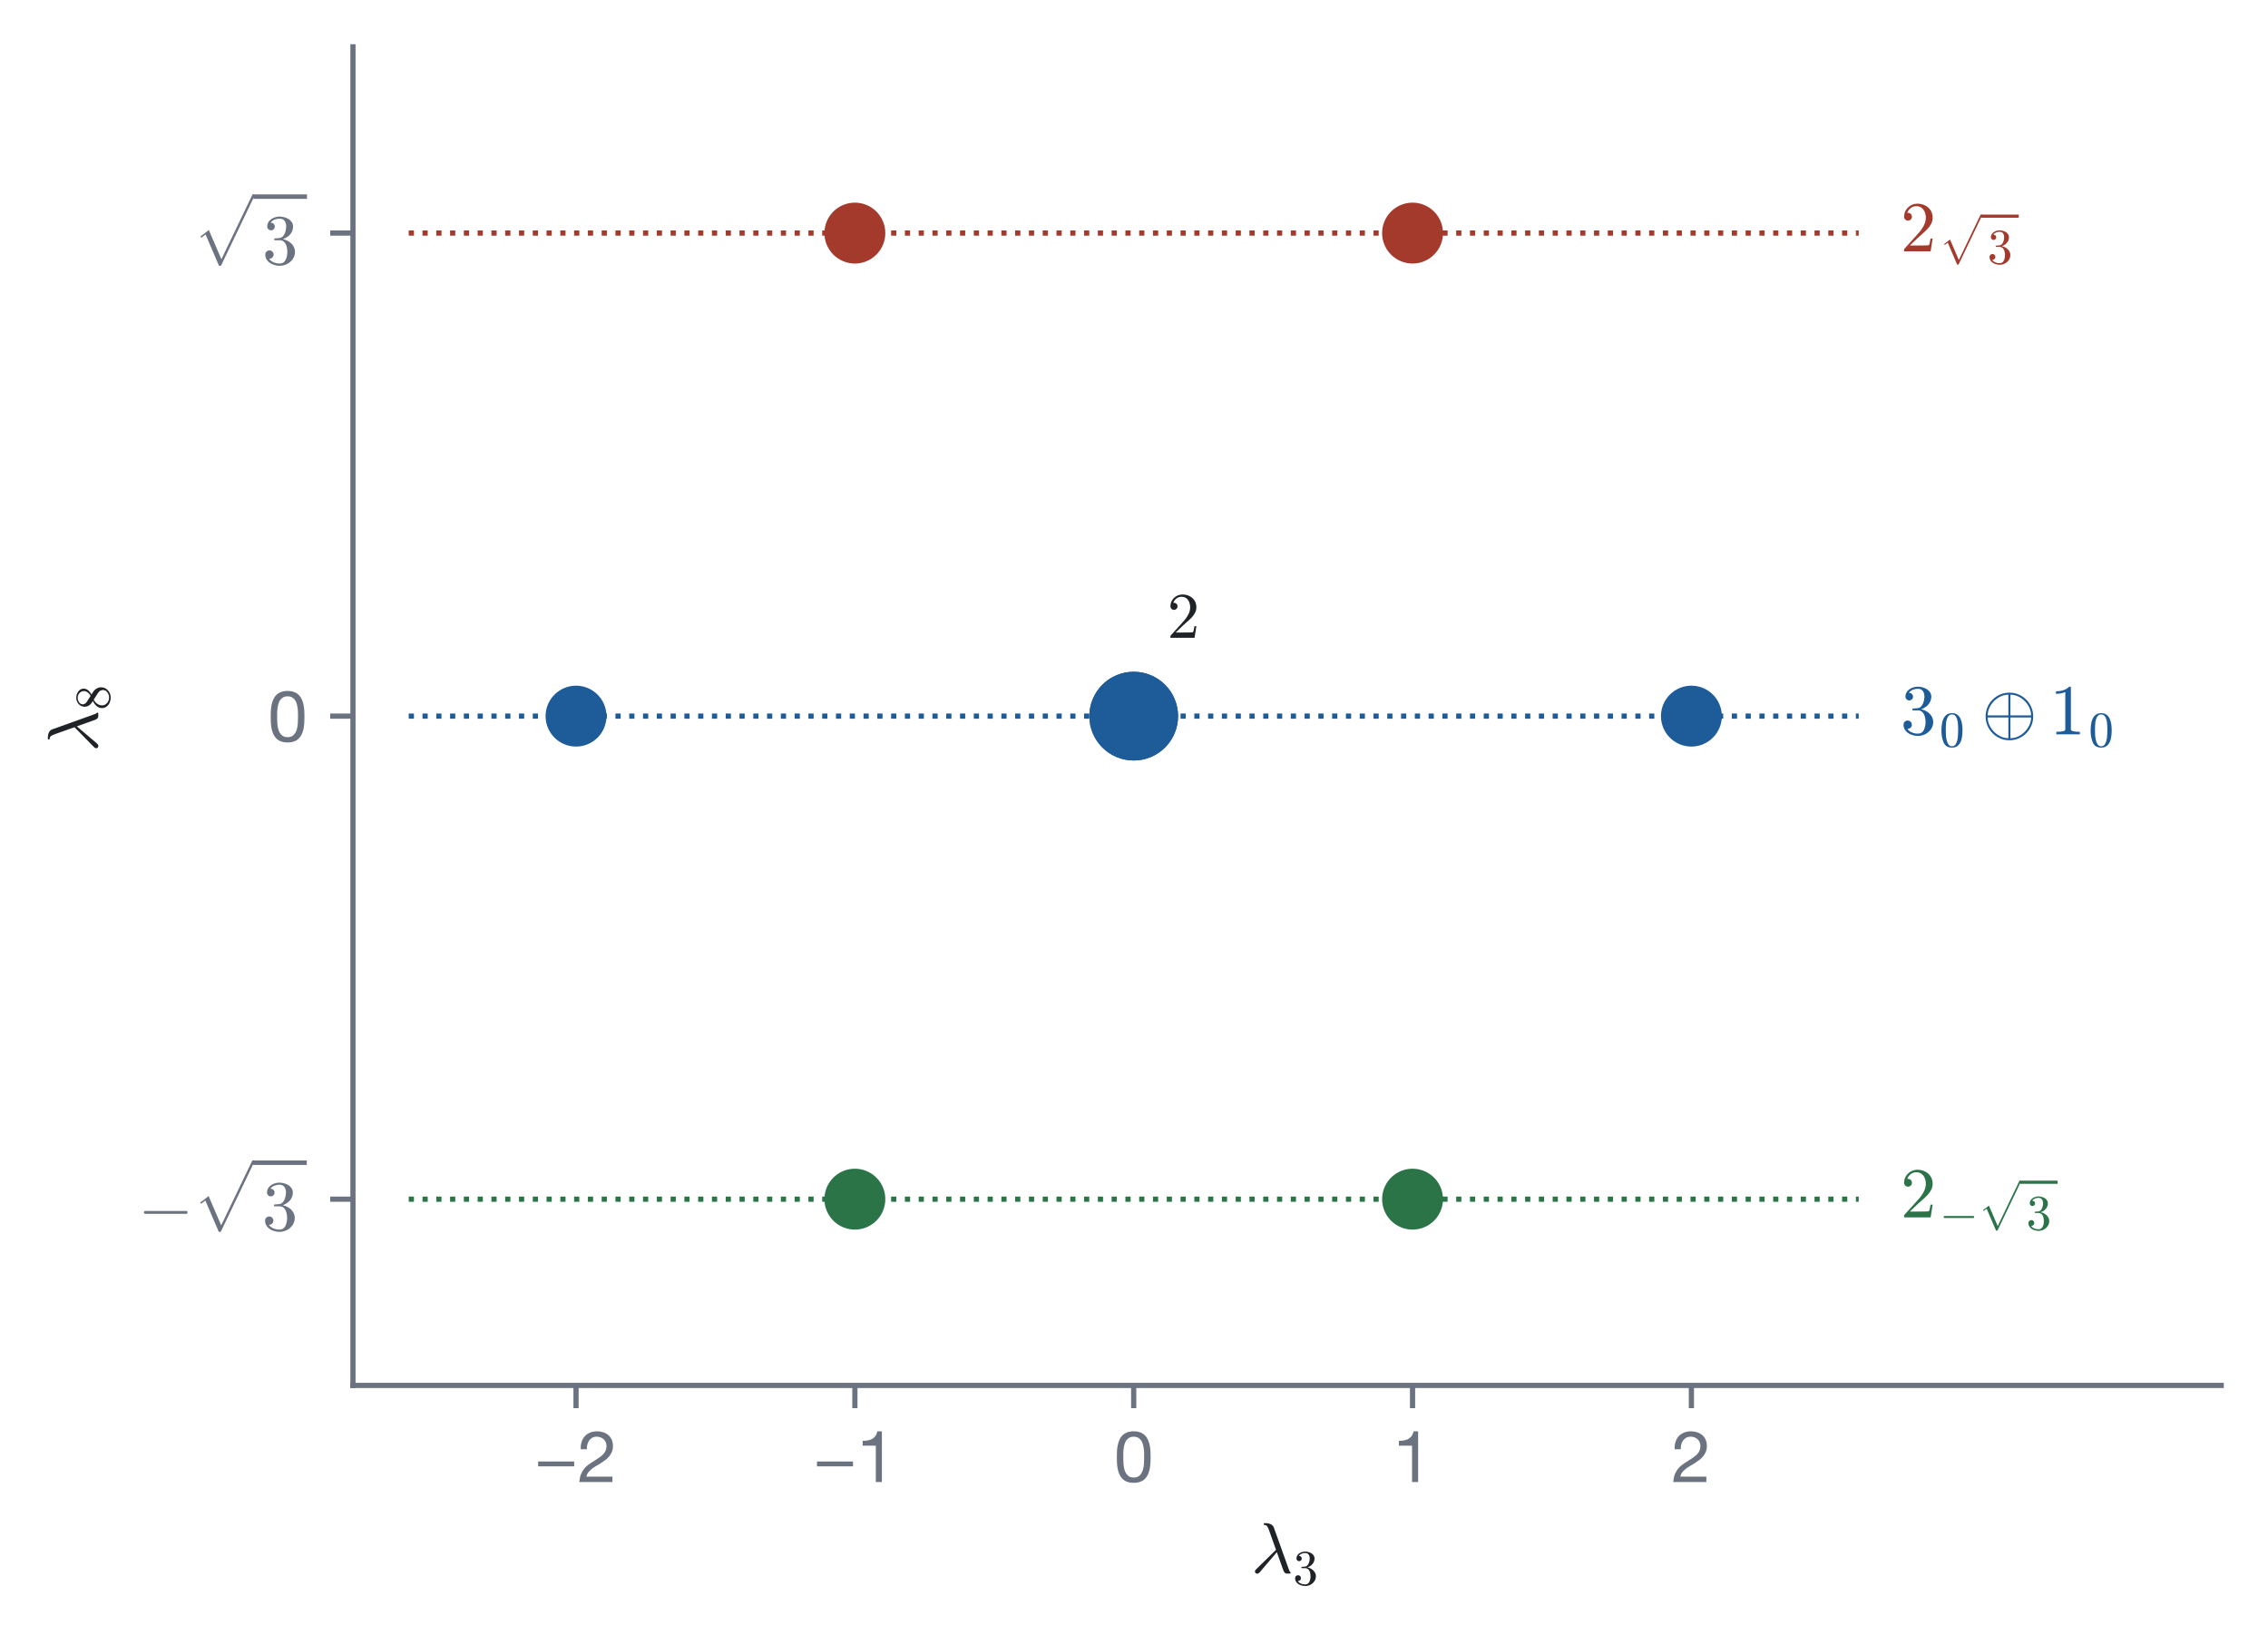
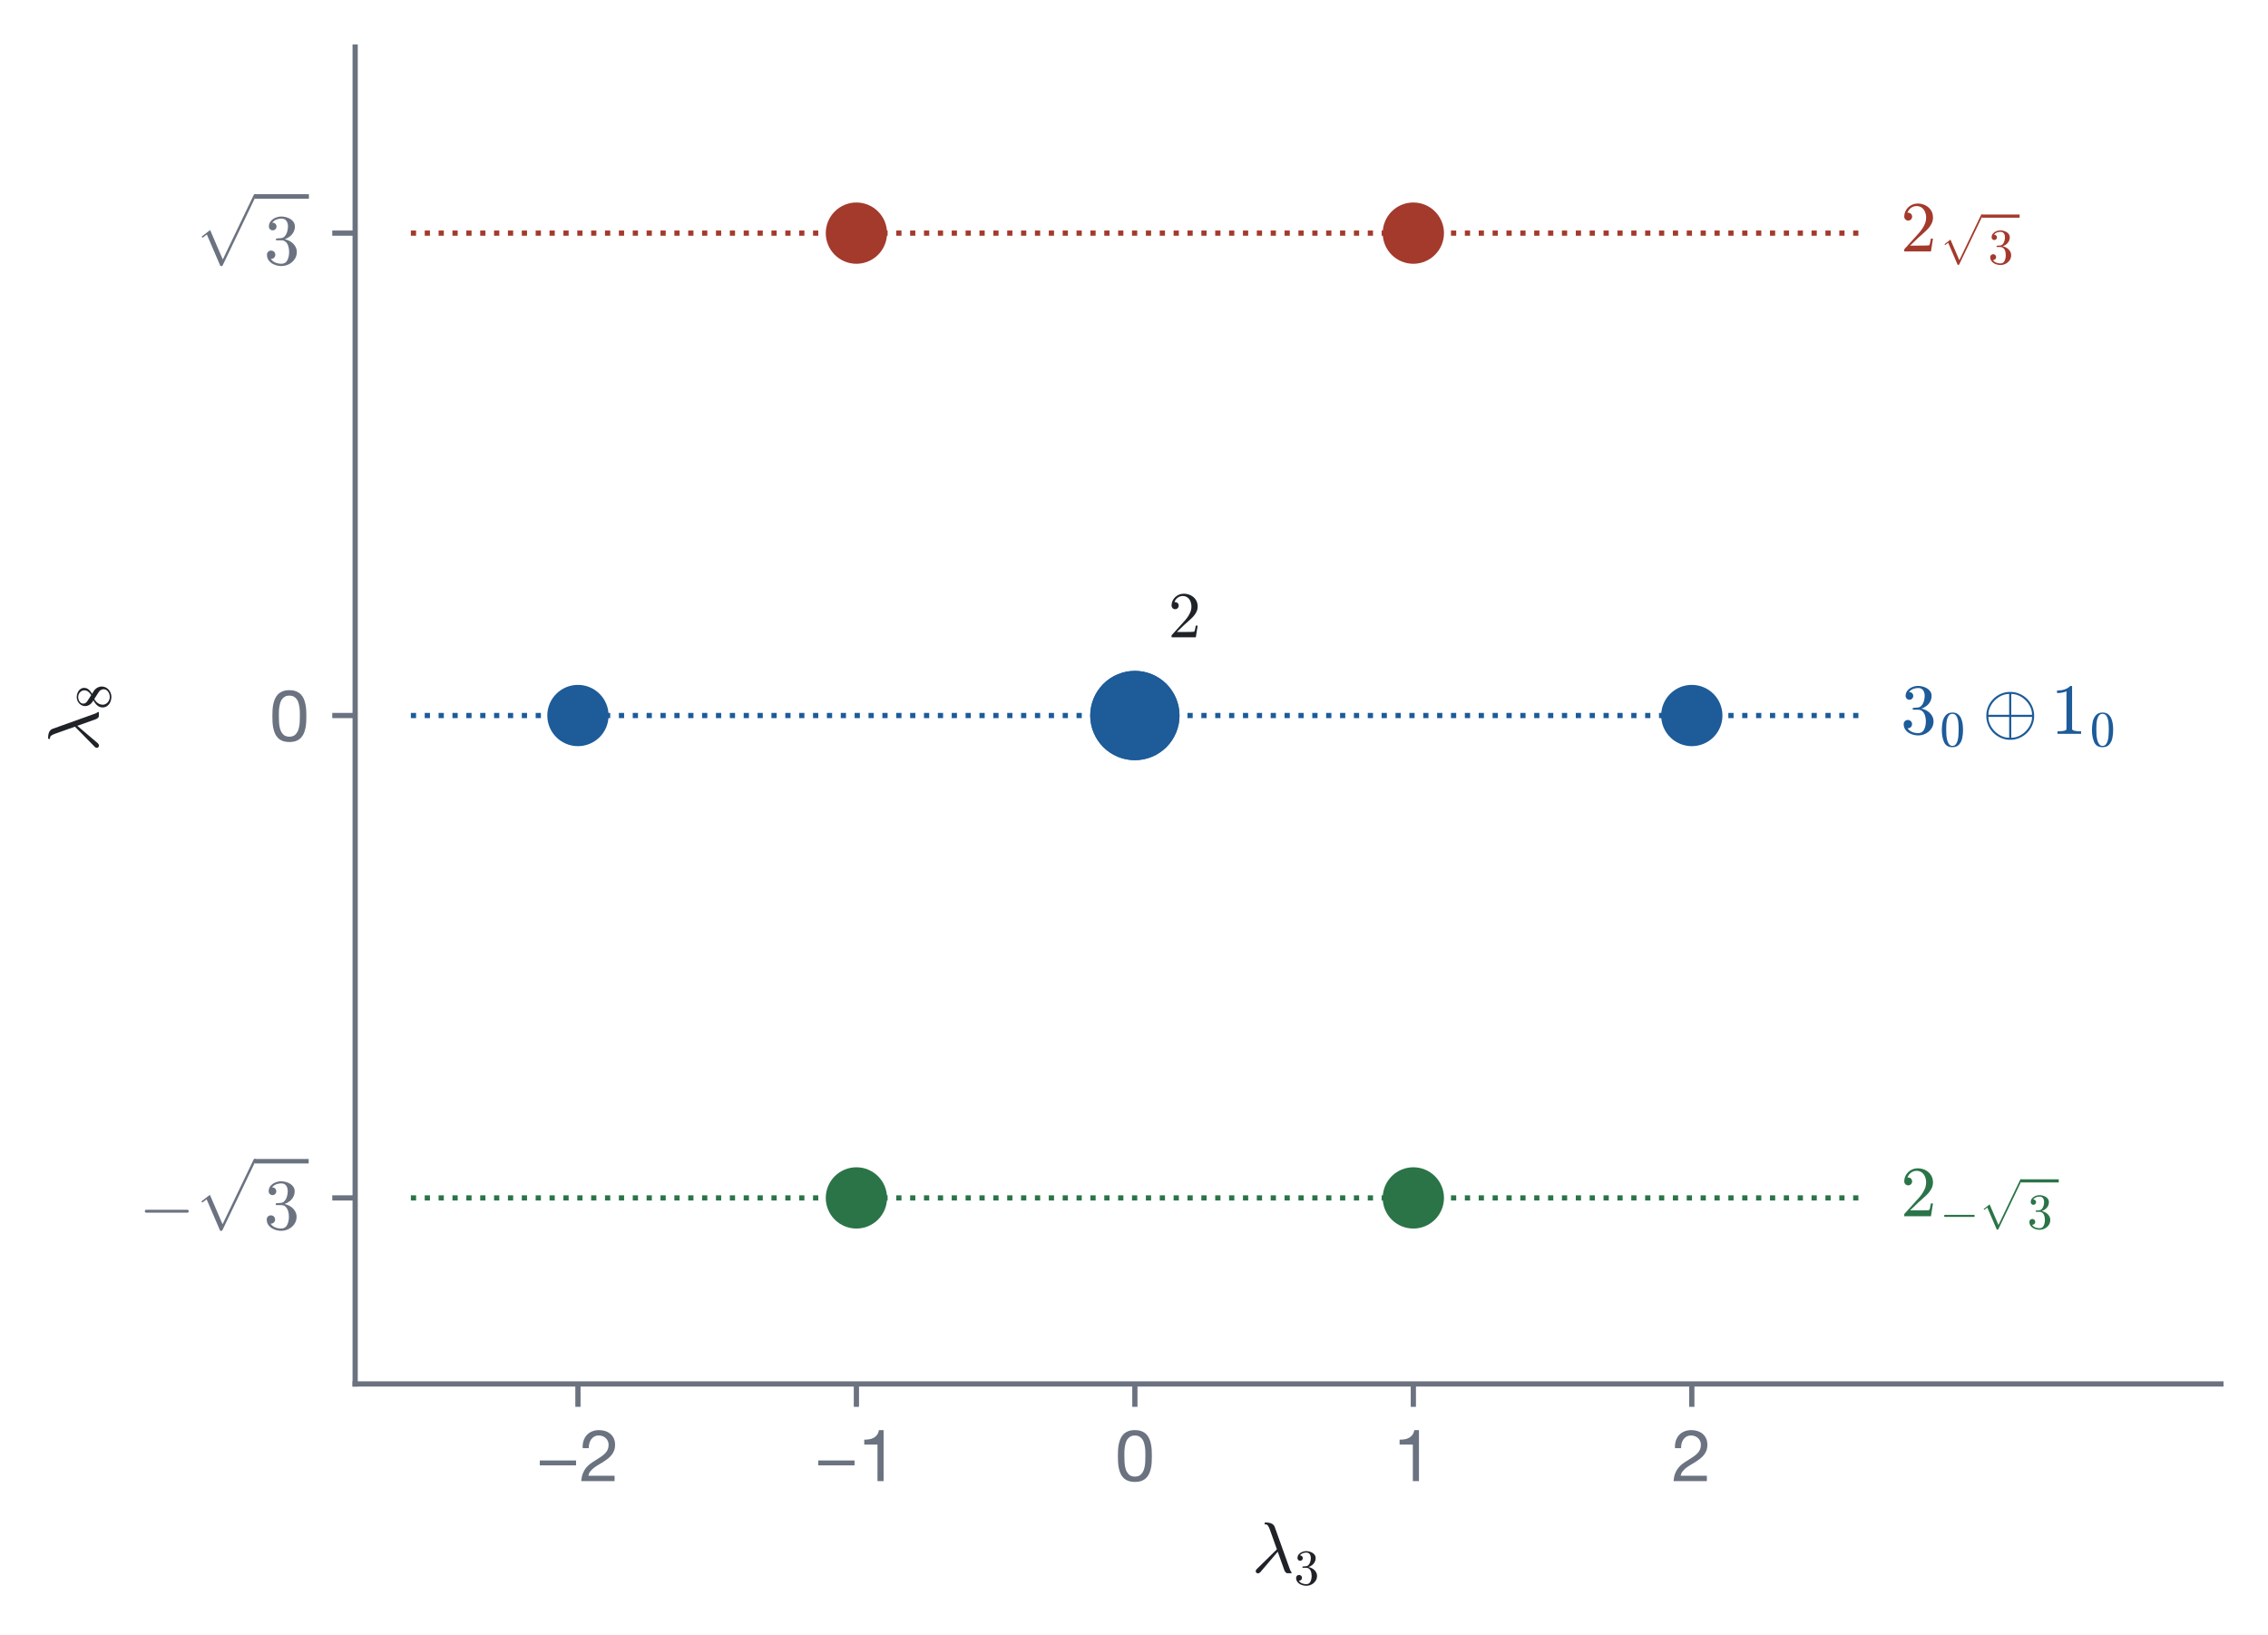
- <svg xmlns="http://www.w3.org/2000/svg" xmlns:xlink="http://www.w3.org/1999/xlink" width="348.864pt" height="251.322pt" viewBox="0 0 348.864 251.322" version="1.1">
+ <svg xmlns="http://www.w3.org/2000/svg" xmlns:xlink="http://www.w3.org/1999/xlink" width="346.701pt" height="249.773pt" viewBox="0 0 346.701 249.773" version="1.1">
  <defs>
    <style type="text/css">*{stroke-linejoin: round; stroke-linecap: butt}</style>
  </defs>
  <g id="figure_1">
    <g id="patch_1">
-       <path d="M 0 251.322  L 348.864 251.322  L 348.864 0  L 0 0  L 0 251.322  z " style="fill: none" />
+       <path d="M 0 249.773  L 346.701 249.773  L 346.701 0  L 0 0  L 0 249.773  z " style="fill: none" />
    </g>
    <g id="axes_1">
      <g id="patch_2">
-         <path d="M 54.292 213.078  L 341.664 213.078  L 341.664 7.2  L 54.292 7.2  L 54.292 213.078  z " style="fill: none" />
+         <path d="M 54.292 211.529  L 339.501 211.529  L 339.501 7.2  L 54.292 7.2  L 54.292 211.529  z " style="fill: none" />
      </g>
      <g id="matplotlib.axis_1">
        <g id="xtick_1">
          <g id="line2d_1">
            <defs>
-               <path id="meb18b678d6" d="M 0 0  L 0 3.5  " style="stroke: #6b7280; stroke-width: 0.8" />
-             </defs>
-             <g>
-               <use xlink:href="#meb18b678d6" x="88.605" y="213.078" style="fill: #6b7280; stroke: #6b7280; stroke-width: 0.8" />
+               <path id="mdf41004132" d="M 0 0  L 0 3.5  " style="stroke: #6b7280; stroke-width: 0.8" />
+             </defs>
+             <g>
+               <use xlink:href="#mdf41004132" x="88.347" y="211.529" style="fill: #6b7280; stroke: #6b7280; stroke-width: 0.8" />
            </g>
          </g>
          <g id="text_1">
-             <g style="fill: #6b7280" transform="translate(82.24739 227.9328) scale(0.11 -0.11)">
+             <g style="fill: #6b7280" transform="translate(81.9892 226.3836) scale(0.11 -0.11)">
              <defs>
                <path id="HelveticaNeue-2212" d="M 307 1837  L 307 1402  L 3533 1402  L 3533 1837  L 307 1837  z " transform="scale(0.015625)" />
                <path id="HelveticaNeue-32" d="M 282 2931  L 826 2931  Q 819 3136 867 3337  Q 915 3539 1024 3699  Q 1133 3859 1302 3958  Q 1472 4058 1709 4058  Q 1888 4058 2048 4000  Q 2208 3942 2326 3833  Q 2445 3725 2515 3574  Q 2586 3424 2586 3238  Q 2586 3002 2512 2822  Q 2438 2643 2294 2489  Q 2150 2336 1932 2185  Q 1715 2035 1427 1856  Q 1190 1715 972 1555  Q 755 1395 582 1184  Q 410 973 298 688  Q 186 403 154 0  L 3117 0  L 3117 480  L 787 480  Q 826 691 950 854  Q 1075 1018 1251 1158  Q 1427 1299 1638 1424  Q 1850 1549 2061 1677  Q 2272 1811 2470 1958  Q 2669 2106 2822 2288  Q 2976 2470 3069 2700  Q 3162 2931 3162 3232  Q 3162 3552 3050 3795  Q 2938 4038 2746 4201  Q 2554 4365 2294 4451  Q 2035 4538 1741 4538  Q 1382 4538 1100 4416  Q 819 4294 630 4080  Q 442 3866 352 3571  Q 262 3277 282 2931  z " transform="scale(0.015625)" />
              </defs>
              <use xlink:href="#HelveticaNeue-2212" />
              <use xlink:href="#HelveticaNeue-32" transform="translate(59.99999 0)" />
            </g>
          </g>
        </g>
        <g id="xtick_2">
          <g id="line2d_2">
            <g>
-               <use xlink:href="#meb18b678d6" x="131.496" y="213.078" style="fill: #6b7280; stroke: #6b7280; stroke-width: 0.8" />
+               <use xlink:href="#mdf41004132" x="130.915" y="211.529" style="fill: #6b7280; stroke: #6b7280; stroke-width: 0.8" />
            </g>
          </g>
          <g id="text_2">
-             <g style="fill: #6b7280" transform="translate(125.1387 227.9328) scale(0.11 -0.11)">
+             <g style="fill: #6b7280" transform="translate(124.5577 226.3836) scale(0.11 -0.11)">
              <defs>
                <path id="HelveticaNeue-31" d="M 2278 0  L 2278 4538  L 1862 4538  Q 1818 4282 1696 4115  Q 1574 3949 1398 3853  Q 1222 3757 1004 3721  Q 787 3686 557 3686  L 557 3251  L 1734 3251  L 1734 0  L 2278 0  z " transform="scale(0.015625)" />
              </defs>
              <use xlink:href="#HelveticaNeue-2212" />
              <use xlink:href="#HelveticaNeue-31" transform="translate(59.99999 0)" />
            </g>
          </g>
        </g>
        <g id="xtick_3">
          <g id="line2d_3">
            <g>
-               <use xlink:href="#meb18b678d6" x="174.388" y="213.078" style="fill: #6b7280; stroke: #6b7280; stroke-width: 0.8" />
+               <use xlink:href="#mdf41004132" x="173.484" y="211.529" style="fill: #6b7280; stroke: #6b7280; stroke-width: 0.8" />
            </g>
          </g>
          <g id="text_3">
-             <g style="fill: #6b7280" transform="translate(171.3299 227.9328) scale(0.11 -0.11)">
+             <g style="fill: #6b7280" transform="translate(170.4263 226.3836) scale(0.11 -0.11)">
              <defs>
                <path id="HelveticaNeue-30" d="M 845 2234  Q 845 2400 848 2601  Q 851 2803 880 3004  Q 909 3206 963 3398  Q 1018 3590 1123 3734  Q 1229 3878 1389 3968  Q 1549 4058 1779 4058  Q 2010 4058 2170 3968  Q 2330 3878 2435 3734  Q 2541 3590 2595 3398  Q 2650 3206 2678 3004  Q 2707 2803 2710 2601  Q 2714 2400 2714 2234  Q 2714 1978 2698 1661  Q 2682 1344 2595 1065  Q 2509 787 2317 595  Q 2125 403 1779 403  Q 1434 403 1242 595  Q 1050 787 963 1065  Q 877 1344 861 1661  Q 845 1978 845 2234  z M 269 2227  Q 269 1978 281 1709  Q 294 1440 345 1184  Q 397 928 493 701  Q 589 474 755 301  Q 922 128 1174 29  Q 1427 -70 1779 -70  Q 2138 -70 2387 29  Q 2637 128 2803 301  Q 2970 474 3066 701  Q 3162 928 3213 1184  Q 3264 1440 3277 1709  Q 3290 1978 3290 2227  Q 3290 2477 3277 2745  Q 3264 3014 3213 3270  Q 3162 3526 3066 3756  Q 2970 3987 2803 4160  Q 2637 4333 2384 4435  Q 2131 4538 1779 4538  Q 1427 4538 1174 4435  Q 922 4333 755 4160  Q 589 3987 493 3756  Q 397 3526 345 3270  Q 294 3014 281 2745  Q 269 2477 269 2227  z " transform="scale(0.015625)" />
              </defs>
              <use xlink:href="#HelveticaNeue-30" />
            </g>
          </g>
        </g>
        <g id="xtick_4">
          <g id="line2d_4">
            <g>
-               <use xlink:href="#meb18b678d6" x="217.279" y="213.078" style="fill: #6b7280; stroke: #6b7280; stroke-width: 0.8" />
+               <use xlink:href="#mdf41004132" x="216.052" y="211.529" style="fill: #6b7280; stroke: #6b7280; stroke-width: 0.8" />
            </g>
          </g>
          <g id="text_4">
-             <g style="fill: #6b7280" transform="translate(214.2212 227.9328) scale(0.11 -0.11)">
+             <g style="fill: #6b7280" transform="translate(212.9948 226.3836) scale(0.11 -0.11)">
              <use xlink:href="#HelveticaNeue-31" />
            </g>
          </g>
        </g>
        <g id="xtick_5">
          <g id="line2d_5">
            <g>
-               <use xlink:href="#meb18b678d6" x="260.17" y="213.078" style="fill: #6b7280; stroke: #6b7280; stroke-width: 0.8" />
+               <use xlink:href="#mdf41004132" x="258.621" y="211.529" style="fill: #6b7280; stroke: #6b7280; stroke-width: 0.8" />
            </g>
          </g>
          <g id="text_5">
-             <g style="fill: #6b7280" transform="translate(257.1125 227.9328) scale(0.11 -0.11)">
+             <g style="fill: #6b7280" transform="translate(255.5633 226.3836) scale(0.11 -0.11)">
              <use xlink:href="#HelveticaNeue-32" />
            </g>
          </g>
        </g>
        <g id="text_6">
-           <g style="fill: #1f2328" transform="translate(192.4778 241.9548) scale(0.11 -0.11)">
+           <g style="fill: #1f2328" transform="translate(191.3966 240.4057) scale(0.11 -0.11)">
            <defs>
              <path id="Cmmi10-b8" d="M 325 109  Q 325 203 409 288  L 2209 2053  L 1575 3834  Q 1500 4038 1417 4156  Q 1334 4275 1178 4275  Q 1106 4275 1106 4359  Q 1113 4397 1138 4419  Q 1163 4441 1203 4441  Q 1875 4441 2016 4044  L 3316 416  Q 3400 144 3488 50  Q 3519 3 3519 -13  Q 3519 -72 3469 -72  L 3122 -72  Q 2963 -25 2869 206  L 2284 1844  L 738 25  Q 622 -84 531 -84  Q 450 -84 387 -28  Q 325 28 325 109  z " transform="scale(0.015625)" />
              <path id="Cmr10-33" d="M 609 494  Q 759 275 1012 169  Q 1266 63 1556 63  Q 1928 63 2084 380  Q 2241 697 2241 1100  Q 2241 1281 2208 1462  Q 2175 1644 2097 1800  Q 2019 1956 1883 2050  Q 1747 2144 1550 2144  L 1125 2144  Q 1069 2144 1069 2203  L 1069 2259  Q 1069 2309 1125 2309  L 1478 2338  Q 1703 2338 1851 2506  Q 2000 2675 2069 2917  Q 2138 3159 2138 3378  Q 2138 3684 1994 3881  Q 1850 4078 1556 4078  Q 1313 4078 1091 3986  Q 869 3894 738 3706  Q 750 3709 759 3711  Q 769 3713 781 3713  Q 925 3713 1022 3613  Q 1119 3513 1119 3372  Q 1119 3234 1022 3134  Q 925 3034 781 3034  Q 641 3034 541 3134  Q 441 3234 441 3372  Q 441 3647 606 3850  Q 772 4053 1033 4158  Q 1294 4263 1556 4263  Q 1750 4263 1965 4205  Q 2181 4147 2356 4039  Q 2531 3931 2642 3762  Q 2753 3594 2753 3378  Q 2753 3109 2633 2881  Q 2513 2653 2303 2487  Q 2094 2322 1844 2241  Q 2122 2188 2372 2031  Q 2622 1875 2773 1631  Q 2925 1388 2925 1106  Q 2925 753 2731 467  Q 2538 181 2222 20  Q 1906 -141 1556 -141  Q 1256 -141 954 -26  Q 653 88 461 316  Q 269 544 269 863  Q 269 1022 375 1128  Q 481 1234 641 1234  Q 744 1234 830 1186  Q 916 1138 964 1050  Q 1013 963 1013 863  Q 1013 706 903 600  Q 794 494 641 494  L 609 494  z " transform="scale(0.015625)" />
            </defs>
            <use xlink:href="#Cmmi10-b8" transform="translate(0 0.609375)" />
            <use xlink:href="#Cmr10-33" transform="translate(58.30078 -16.39688) scale(0.7)" />
          </g>
        </g>
      </g>
      <g id="matplotlib.axis_2">
        <g id="ytick_1">
          <g id="line2d_6">
            <defs>
-               <path id="mefcaf5cff1" d="M 0 0  L -3.5 0  " style="stroke: #6b7280; stroke-width: 0.8" />
-             </defs>
-             <g>
-               <use xlink:href="#mefcaf5cff1" x="54.292" y="184.429" style="fill: #6b7280; stroke: #6b7280; stroke-width: 0.8" />
+               <path id="m66238c96f2" d="M 0 0  L -3.5 0  " style="stroke: #6b7280; stroke-width: 0.8" />
+             </defs>
+             <g>
+               <use xlink:href="#m66238c96f2" x="54.292" y="183.095" style="fill: #6b7280; stroke: #6b7280; stroke-width: 0.8" />
            </g>
          </g>
          <g id="text_7">
-             <g style="fill: #6b7280" transform="translate(21.22203 189.2303) scale(0.11 -0.11)">
+             <g style="fill: #6b7280" transform="translate(21.22203 187.8967) scale(0.11 -0.11)">
              <defs>
                <path id="Cmsy10-a1" d="M 653 1472  Q 600 1472 565 1512  Q 531 1553 531 1600  Q 531 1647 565 1687  Q 600 1728 653 1728  L 4325 1728  Q 4375 1728 4408 1687  Q 4441 1647 4441 1600  Q 4441 1553 4408 1512  Q 4375 1472 4325 1472  L 653 1472  z " transform="scale(0.015625)" />
                <path id="Cmex10-70" d="M 2713 -7425  L 1269 -4063  L 819 -4409  L 703 -4294  L 1619 -3584  L 2969 -6725  L 6291 197  Q 6322 256 6400 256  Q 6453 256 6490 218  Q 6528 181 6528 128  Q 6528 97 6522 84  L 2950 -7366  Q 2925 -7425 2853 -7425  L 2713 -7425  z " transform="scale(0.015625)" />
              </defs>
              <use xlink:href="#Cmsy10-a1" transform="translate(0 0.15625)" />
              <use xlink:href="#Cmex10-70" transform="translate(77.68555 94.65625) scale(0.833746)" />
              <use xlink:href="#Cmr10-33" transform="translate(173.5449 0.140625)" />
              <path d="M 161.045 91.5  L 161.045 97.75  L 236.045 97.75  L 236.045 91.5  L 161.045 91.5  z " />
            </g>
          </g>
        </g>
        <g id="ytick_2">
          <g id="line2d_7">
            <g>
-               <use xlink:href="#mefcaf5cff1" x="54.292" y="110.139" style="fill: #6b7280; stroke: #6b7280; stroke-width: 0.8" />
+               <use xlink:href="#m66238c96f2" x="54.292" y="109.364" style="fill: #6b7280; stroke: #6b7280; stroke-width: 0.8" />
            </g>
          </g>
          <g id="text_8">
-             <g style="fill: #6b7280" transform="translate(41.17672 114.0664) scale(0.11 -0.11)">
+             <g style="fill: #6b7280" transform="translate(41.17672 113.2918) scale(0.11 -0.11)">
              <use xlink:href="#HelveticaNeue-30" />
            </g>
          </g>
        </g>
        <g id="ytick_3">
          <g id="line2d_8">
            <g>
-               <use xlink:href="#mefcaf5cff1" x="54.292" y="35.849" style="fill: #6b7280; stroke: #6b7280; stroke-width: 0.8" />
+               <use xlink:href="#m66238c96f2" x="54.292" y="35.634" style="fill: #6b7280; stroke: #6b7280; stroke-width: 0.8" />
            </g>
          </g>
          <g id="text_9">
-             <g style="fill: #6b7280" transform="translate(29.80203 40.65052) scale(0.11 -0.11)">
+             <g style="fill: #6b7280" transform="translate(29.80203 40.43494) scale(0.11 -0.11)">
              <use xlink:href="#Cmex10-70" transform="translate(0 94.65625) scale(0.833746)" />
              <use xlink:href="#Cmr10-33" transform="translate(95.85938 0.140625)" />
              <path d="M 83.359 91.5  L 83.359 97.75  L 158.359 97.75  L 158.359 91.5  L 83.359 91.5  z " />
            </g>
          </g>
        </g>
        <g id="text_10">
-           <g style="fill: #1f2328" transform="translate(15.05469 115.6391) rotate(-90) scale(0.11 -0.11)">
+           <g style="fill: #1f2328" transform="translate(15.05469 114.8645) rotate(-90) scale(0.11 -0.11)">
            <defs>
              <path id="Cmr10-38" d="M 269 972  Q 269 1356 522 1651  Q 775 1947 1172 2144  L 934 2297  Q 716 2441 578 2680  Q 441 2919 441 3181  Q 441 3488 602 3734  Q 763 3981 1030 4122  Q 1297 4263 1600 4263  Q 1884 4263 2148 4147  Q 2413 4031 2583 3815  Q 2753 3600 2753 3303  Q 2753 3088 2651 2903  Q 2550 2719 2373 2572  Q 2197 2425 1997 2322  L 2363 2088  Q 2616 1922 2770 1653  Q 2925 1384 2925 1088  Q 2925 741 2739 456  Q 2553 172 2247 15  Q 1941 -141 1600 -141  Q 1269 -141 961 -6  Q 653 128 461 383  Q 269 638 269 972  z M 616 972  Q 616 719 755 509  Q 894 300 1122 181  Q 1350 63 1600 63  Q 1972 63 2275 280  Q 2578 497 2578 856  Q 2578 978 2529 1098  Q 2481 1219 2395 1317  Q 2309 1416 2203 1478  L 1344 2034  Q 1144 1928 976 1765  Q 809 1603 712 1400  Q 616 1197 616 972  z M 1056 2925  L 1831 2425  Q 2100 2581 2272 2803  Q 2444 3025 2444 3303  Q 2444 3519 2323 3698  Q 2203 3878 2009 3978  Q 1816 4078 1594 4078  Q 1400 4078 1203 4003  Q 1006 3928 878 3779  Q 750 3631 750 3431  Q 750 3131 1056 2925  z " transform="scale(0.015625)" />
            </defs>
            <use xlink:href="#Cmmi10-b8" transform="translate(0 0.609375)" />
            <use xlink:href="#Cmr10-38" transform="translate(58.30078 -16.39688) scale(0.7)" />
          </g>
        </g>
      </g>
      <g id="line2d_9">
-         <path d="M 62.87 35.849  L 285.905 35.849  " clip-path="url(#p6af8f80068)" style="fill: none; stroke-dasharray: 0.8,1.32; stroke-dashoffset: 0; stroke: #a33a2c; stroke-width: 0.8" />
+         <path d="M 62.806 35.634  L 284.162 35.634  " clip-path="url(#p577494f99c)" style="fill: none; stroke-dasharray: 0.8,1.32; stroke-dashoffset: 0; stroke: #a33a2c; stroke-width: 0.8" />
      </g>
      <g id="line2d_10">
-         <path d="M 62.87 110.139  L 285.905 110.139  " clip-path="url(#p6af8f80068)" style="fill: none; stroke-dasharray: 0.8,1.32; stroke-dashoffset: 0; stroke: #1d5b99; stroke-width: 0.8" />
+         <path d="M 62.806 109.364  L 284.162 109.364  " clip-path="url(#p577494f99c)" style="fill: none; stroke-dasharray: 0.8,1.32; stroke-dashoffset: 0; stroke: #1d5b99; stroke-width: 0.8" />
      </g>
      <g id="line2d_11">
-         <path d="M 62.87 184.429  L 285.905 184.429  " clip-path="url(#p6af8f80068)" style="fill: none; stroke-dasharray: 0.8,1.32; stroke-dashoffset: 0; stroke: #2b7448; stroke-width: 0.8" />
+         <path d="M 62.806 183.095  L 284.162 183.095  " clip-path="url(#p577494f99c)" style="fill: none; stroke-dasharray: 0.8,1.32; stroke-dashoffset: 0; stroke: #2b7448; stroke-width: 0.8" />
      </g>
      <g id="patch_3">
-         <path d="M 54.292 213.078  L 54.292 7.2  " style="fill: none; stroke: #6b7280; stroke-width: 0.8; stroke-linejoin: miter; stroke-linecap: square" />
+         <path d="M 54.292 211.529  L 54.292 7.2  " style="fill: none; stroke: #6b7280; stroke-width: 0.8; stroke-linejoin: miter; stroke-linecap: square" />
      </g>
      <g id="patch_4">
-         <path d="M 54.292 213.078  L 341.664 213.078  " style="fill: none; stroke: #6b7280; stroke-width: 0.8; stroke-linejoin: miter; stroke-linecap: square" />
+         <path d="M 54.292 211.529  L 339.501 211.529  " style="fill: none; stroke: #6b7280; stroke-width: 0.8; stroke-linejoin: miter; stroke-linecap: square" />
      </g>
      <g id="PathCollection_1">
-         <path d="M 217.279 40.032  C 218.388 40.032 219.452 39.592 220.237 38.807  C 221.021 38.023 221.462 36.959 221.462 35.849  C 221.462 34.74 221.021 33.676 220.237 32.891  C 219.452 32.107 218.388 31.666 217.279 31.666  C 216.169 31.666 215.105 32.107 214.321 32.891  C 213.536 33.676 213.096 34.74 213.096 35.849  C 213.096 36.959 213.536 38.023 214.321 38.807  C 215.105 39.592 216.169 40.032 217.279 40.032  z " clip-path="url(#p6af8f80068)" style="fill: #a33a2c; stroke: #a33a2c" />
-         <path d="M 131.496 40.032  C 132.606 40.032 133.67 39.592 134.454 38.807  C 135.239 38.023 135.68 36.959 135.68 35.849  C 135.68 34.74 135.239 33.676 134.454 32.891  C 133.67 32.107 132.606 31.666 131.496 31.666  C 130.387 31.666 129.323 32.107 128.538 32.891  C 127.754 33.676 127.313 34.74 127.313 35.849  C 127.313 36.959 127.754 38.023 128.538 38.807  C 129.323 39.592 130.387 40.032 131.496 40.032  z " clip-path="url(#p6af8f80068)" style="fill: #a33a2c; stroke: #a33a2c" />
+         <path d="M 216.052 39.817  C 217.162 39.817 218.226 39.376 219.01 38.592  C 219.795 37.807 220.236 36.743 220.236 35.634  C 220.236 34.524 219.795 33.46 219.01 32.676  C 218.226 31.891 217.162 31.45 216.052 31.45  C 214.943 31.45 213.879 31.891 213.094 32.676  C 212.31 33.46 211.869 34.524 211.869 35.634  C 211.869 36.743 212.31 37.807 213.094 38.592  C 213.879 39.376 214.943 39.817 216.052 39.817  z " clip-path="url(#p577494f99c)" style="fill: #a33a2c; stroke: #a33a2c" />
+         <path d="M 130.915 39.817  C 132.025 39.817 133.089 39.376 133.873 38.592  C 134.658 37.807 135.099 36.743 135.099 35.634  C 135.099 34.524 134.658 33.46 133.873 32.676  C 133.089 31.891 132.025 31.45 130.915 31.45  C 129.806 31.45 128.742 31.891 127.957 32.676  C 127.173 33.46 126.732 34.524 126.732 35.634  C 126.732 36.743 127.173 37.807 127.957 38.592  C 128.742 39.376 129.806 39.817 130.915 39.817  z " clip-path="url(#p577494f99c)" style="fill: #a33a2c; stroke: #a33a2c" />
      </g>
      <g id="PathCollection_2">
-         <path d="M 260.17 114.322  C 261.28 114.322 262.344 113.882 263.128 113.097  C 263.913 112.313 264.353 111.248 264.353 110.139  C 264.353 109.03 263.913 107.966 263.128 107.181  C 262.344 106.397 261.28 105.956 260.17 105.956  C 259.061 105.956 257.997 106.397 257.212 107.181  C 256.428 107.966 255.987 109.03 255.987 110.139  C 255.987 111.248 256.428 112.313 257.212 113.097  C 257.997 113.882 259.061 114.322 260.17 114.322  z " clip-path="url(#p6af8f80068)" style="fill: #1d5b99; stroke: #1d5b99" />
-         <path d="M 88.605 114.322  C 89.714 114.322 90.779 113.882 91.563 113.097  C 92.348 112.313 92.788 111.248 92.788 110.139  C 92.788 109.03 92.348 107.966 91.563 107.181  C 90.779 106.397 89.714 105.956 88.605 105.956  C 87.496 105.956 86.431 106.397 85.647 107.181  C 84.863 107.966 84.422 109.03 84.422 110.139  C 84.422 111.248 84.863 112.313 85.647 113.097  C 86.431 113.882 87.496 114.322 88.605 114.322  z " clip-path="url(#p6af8f80068)" style="fill: #1d5b99; stroke: #1d5b99" />
-         <path d="M 174.388 116.464  C 176.065 116.464 177.674 115.797 178.86 114.611  C 180.046 113.425 180.712 111.816 180.712 110.139  C 180.712 108.462 180.046 106.853 178.86 105.667  C 177.674 104.481 176.065 103.815 174.388 103.815  C 172.71 103.815 171.101 104.481 169.915 105.667  C 168.729 106.853 168.063 108.462 168.063 110.139  C 168.063 111.816 168.729 113.425 169.915 114.611  C 171.101 115.797 172.71 116.464 174.388 116.464  z " clip-path="url(#p6af8f80068)" style="fill: #1d5b99; stroke: #1d5b99" />
-         <path d="M 174.388 116.464  C 176.065 116.464 177.674 115.797 178.86 114.611  C 180.046 113.425 180.712 111.816 180.712 110.139  C 180.712 108.462 180.046 106.853 178.86 105.667  C 177.674 104.481 176.065 103.815 174.388 103.815  C 172.71 103.815 171.101 104.481 169.915 105.667  C 168.729 106.853 168.063 108.462 168.063 110.139  C 168.063 111.816 168.729 113.425 169.915 114.611  C 171.101 115.797 172.71 116.464 174.388 116.464  z " clip-path="url(#p6af8f80068)" style="fill: #1d5b99; stroke: #1d5b99" />
+         <path d="M 258.621 113.548  C 259.73 113.548 260.795 113.107 261.579 112.323  C 262.363 111.538 262.804 110.474 262.804 109.364  C 262.804 108.255 262.363 107.191 261.579 106.406  C 260.795 105.622 259.73 105.181 258.621 105.181  C 257.512 105.181 256.447 105.622 255.663 106.406  C 254.878 107.191 254.438 108.255 254.438 109.364  C 254.438 110.474 254.878 111.538 255.663 112.323  C 256.447 113.107 257.512 113.548 258.621 113.548  z " clip-path="url(#p577494f99c)" style="fill: #1d5b99; stroke: #1d5b99" />
+         <path d="M 88.347 113.548  C 89.456 113.548 90.52 113.107 91.305 112.323  C 92.089 111.538 92.53 110.474 92.53 109.364  C 92.53 108.255 92.089 107.191 91.305 106.406  C 90.52 105.622 89.456 105.181 88.347 105.181  C 87.237 105.181 86.173 105.622 85.389 106.406  C 84.604 107.191 84.164 108.255 84.164 109.364  C 84.164 110.474 84.604 111.538 85.389 112.323  C 86.173 113.107 87.237 113.548 88.347 113.548  z " clip-path="url(#p577494f99c)" style="fill: #1d5b99; stroke: #1d5b99" />
+         <path d="M 173.484 115.689  C 175.161 115.689 176.77 115.023 177.956 113.837  C 179.142 112.651 179.808 111.042 179.808 109.364  C 179.808 107.687 179.142 106.078 177.956 104.892  C 176.77 103.706 175.161 103.04 173.484 103.04  C 171.807 103.04 170.198 103.706 169.012 104.892  C 167.826 106.078 167.159 107.687 167.159 109.364  C 167.159 111.042 167.826 112.651 169.012 113.837  C 170.198 115.023 171.807 115.689 173.484 115.689  z " clip-path="url(#p577494f99c)" style="fill: #1d5b99; stroke: #1d5b99" />
+         <path d="M 173.484 115.689  C 175.161 115.689 176.77 115.023 177.956 113.837  C 179.142 112.651 179.808 111.042 179.808 109.364  C 179.808 107.687 179.142 106.078 177.956 104.892  C 176.77 103.706 175.161 103.04 173.484 103.04  C 171.807 103.04 170.198 103.706 169.012 104.892  C 167.826 106.078 167.159 107.687 167.159 109.364  C 167.159 111.042 167.826 112.651 169.012 113.837  C 170.198 115.023 171.807 115.689 173.484 115.689  z " clip-path="url(#p577494f99c)" style="fill: #1d5b99; stroke: #1d5b99" />
      </g>
      <g id="PathCollection_3">
-         <path d="M 131.496 188.612  C 132.606 188.612 133.67 188.171 134.454 187.387  C 135.239 186.602 135.68 185.538 135.68 184.429  C 135.68 183.32 135.239 182.255 134.454 181.471  C 133.67 180.686 132.606 180.246 131.496 180.246  C 130.387 180.246 129.323 180.686 128.538 181.471  C 127.754 182.255 127.313 183.32 127.313 184.429  C 127.313 185.538 127.754 186.602 128.538 187.387  C 129.323 188.171 130.387 188.612 131.496 188.612  z " clip-path="url(#p6af8f80068)" style="fill: #2b7448; stroke: #2b7448" />
-         <path d="M 217.279 188.612  C 218.388 188.612 219.452 188.171 220.237 187.387  C 221.021 186.602 221.462 185.538 221.462 184.429  C 221.462 183.32 221.021 182.255 220.237 181.471  C 219.452 180.686 218.388 180.246 217.279 180.246  C 216.169 180.246 215.105 180.686 214.321 181.471  C 213.536 182.255 213.096 183.32 213.096 184.429  C 213.096 185.538 213.536 186.602 214.321 187.387  C 215.105 188.171 216.169 188.612 217.279 188.612  z " clip-path="url(#p6af8f80068)" style="fill: #2b7448; stroke: #2b7448" />
+         <path d="M 130.915 187.279  C 132.025 187.279 133.089 186.838 133.873 186.053  C 134.658 185.269 135.099 184.205 135.099 183.095  C 135.099 181.986 134.658 180.922 133.873 180.137  C 133.089 179.353 132.025 178.912 130.915 178.912  C 129.806 178.912 128.742 179.353 127.957 180.137  C 127.173 180.922 126.732 181.986 126.732 183.095  C 126.732 184.205 127.173 185.269 127.957 186.053  C 128.742 186.838 129.806 187.279 130.915 187.279  z " clip-path="url(#p577494f99c)" style="fill: #2b7448; stroke: #2b7448" />
+         <path d="M 216.052 187.279  C 217.162 187.279 218.226 186.838 219.01 186.053  C 219.795 185.269 220.236 184.205 220.236 183.095  C 220.236 181.986 219.795 180.922 219.01 180.137  C 218.226 179.353 217.162 178.912 216.052 178.912  C 214.943 178.912 213.879 179.353 213.094 180.137  C 212.31 180.922 211.869 181.986 211.869 183.095  C 211.869 184.205 212.31 185.269 213.094 186.053  C 213.879 186.838 214.943 187.279 216.052 187.279  z " clip-path="url(#p577494f99c)" style="fill: #2b7448; stroke: #2b7448" />
      </g>
      <g id="text_11">
-         <g style="fill: #a33a2c" transform="translate(292.3386 38.69286) scale(0.11 -0.11)">
+         <g style="fill: #a33a2c" transform="translate(290.5474 38.47729) scale(0.11 -0.11)">
          <defs>
            <path id="Cmr10-32" d="M 319 0  L 319 172  Q 319 188 331 206  L 1325 1306  Q 1550 1550 1690 1715  Q 1831 1881 1968 2097  Q 2106 2313 2186 2536  Q 2266 2759 2266 3009  Q 2266 3272 2169 3511  Q 2072 3750 1880 3894  Q 1688 4038 1416 4038  Q 1138 4038 916 3870  Q 694 3703 603 3438  Q 628 3444 672 3444  Q 816 3444 917 3347  Q 1019 3250 1019 3097  Q 1019 2950 917 2848  Q 816 2747 672 2747  Q 522 2747 420 2851  Q 319 2956 319 3097  Q 319 3338 409 3548  Q 500 3759 670 3923  Q 841 4088 1055 4175  Q 1269 4263 1509 4263  Q 1875 4263 2190 4108  Q 2506 3953 2690 3670  Q 2875 3388 2875 3009  Q 2875 2731 2753 2481  Q 2631 2231 2440 2026  Q 2250 1822 1953 1562  Q 1656 1303 1563 1216  L 838 519  L 1453 519  Q 1906 519 2211 526  Q 2516 534 2534 550  Q 2609 631 2688 1141  L 2875 1141  L 2694 0  L 319 0  z " transform="scale(0.015625)" />
          </defs>
          <use xlink:href="#Cmr10-32" transform="translate(0 0.390625)" />
          <use xlink:href="#Cmex10-70" transform="translate(54.46414 49.54141) scale(0.583622)" />
          <use xlink:href="#Cmr10-33" transform="translate(121.5657 -16.92656) scale(0.7)" />
          <path d="M 112.816 47.325  L 112.816 51.7  L 165.316 51.7  L 165.316 47.325  L 112.816 47.325  z " />
        </g>
      </g>
      <g id="text_12">
-         <g style="fill: #1d5b99" transform="translate(292.3386 112.9827) scale(0.11 -0.11)">
+         <g style="fill: #1d5b99" transform="translate(290.5474 112.2081) scale(0.11 -0.11)">
          <defs>
            <path id="Cmr10-30" d="M 1600 -141  Q 816 -141 533 504  Q 250 1150 250 2041  Q 250 2597 351 3087  Q 453 3578 754 3920  Q 1056 4263 1600 4263  Q 2022 4263 2290 4056  Q 2559 3850 2700 3523  Q 2841 3197 2892 2823  Q 2944 2450 2944 2041  Q 2944 1491 2842 1011  Q 2741 531 2444 195  Q 2147 -141 1600 -141  z M 1600 25  Q 1956 25 2131 390  Q 2306 756 2347 1200  Q 2388 1644 2388 2144  Q 2388 2625 2347 3031  Q 2306 3438 2132 3767  Q 1959 4097 1600 4097  Q 1238 4097 1063 3765  Q 888 3434 847 3029  Q 806 2625 806 2144  Q 806 1788 823 1472  Q 841 1156 916 820  Q 991 484 1158 254  Q 1325 25 1600 25  z " transform="scale(0.015625)" />
            <path id="Cmsy10-a9" d="M 2491 -531  Q 2053 -531 1668 -365  Q 1284 -200 986 95  Q 688 391 523 780  Q 359 1169 359 1600  Q 359 2038 521 2422  Q 684 2806 984 3106  Q 1284 3406 1668 3568  Q 2053 3731 2491 3731  Q 2925 3731 3312 3565  Q 3700 3400 3994 3104  Q 4288 2809 4452 2421  Q 4616 2034 4616 1600  Q 4616 1172 4450 780  Q 4284 388 3992 95  Q 3700 -197 3312 -364  Q 2925 -531 2491 -531  z M 2394 -347  L 2394 1509  L 544 1509  Q 544 1047 806 617  Q 1069 188 1500 -79  Q 1931 -347 2394 -347  z M 2578 -347  Q 2928 -347 3259 -195  Q 3591 -44 3859 228  Q 4128 500 4278 831  Q 4428 1163 4428 1509  L 2578 1509  L 2578 -347  z M 544 1697  L 2394 1697  L 2394 3547  Q 1931 3547 1501 3283  Q 1072 3019 808 2589  Q 544 2159 544 1697  z M 2578 1697  L 4428 1697  Q 4428 2047 4279 2376  Q 4131 2706 3859 2978  Q 3588 3250 3258 3398  Q 2928 3547 2578 3547  L 2578 1697  z " transform="scale(0.015625)" />
            <path id="Cmr10-31" d="M 594 0  L 594 225  Q 1394 225 1394 428  L 1394 3788  Q 1063 3628 556 3628  L 556 3853  Q 1341 3853 1741 4263  L 1831 4263  Q 1853 4263 1873 4245  Q 1894 4228 1894 4206  L 1894 428  Q 1894 225 2694 225  L 2694 0  L 594 0  z " transform="scale(0.015625)" />
          </defs>
          <use xlink:href="#Cmr10-33" transform="translate(0 0.390625)" />
          <use xlink:href="#Cmr10-30" transform="translate(54.46414 -16.61563) scale(0.7)" />
          <use xlink:href="#Cmsy10-a9" transform="translate(113.4001 0.390625)" />
          <use xlink:href="#Cmr10-31" transform="translate(208.6442 0.390625)" />
          <use xlink:href="#Cmr10-30" transform="translate(263.1084 -16.61563) scale(0.7)" />
        </g>
      </g>
      <g id="text_13">
-         <g style="fill: #2b7448" transform="translate(292.3386 187.2726) scale(0.11 -0.11)">
+         <g style="fill: #2b7448" transform="translate(290.5474 185.939) scale(0.11 -0.11)">
          <use xlink:href="#Cmr10-32" transform="translate(0 0.390625)" />
          <use xlink:href="#Cmsy10-a1" transform="translate(54.46414 -16.61563) scale(0.7)" />
          <use xlink:href="#Cmex10-70" transform="translate(108.844 49.54141) scale(0.583622)" />
          <use xlink:href="#Cmr10-33" transform="translate(175.9456 -16.92656) scale(0.7)" />
          <path d="M 167.196 47.325  L 167.196 51.7  L 219.696 51.7  L 219.696 47.325  L 167.196 47.325  z " />
        </g>
      </g>
      <g id="text_14">
-         <g style="fill: #1f2328" transform="translate(179.5346 98.1295) scale(0.1 -0.1)">
+         <g style="fill: #1f2328" transform="translate(178.5921 97.44528) scale(0.1 -0.1)">
          <use xlink:href="#Cmr10-32" transform="translate(0 0.390625)" />
        </g>
      </g>
    </g>
  </g>
  <defs>
-     <clipPath id="p6af8f80068">
-       <rect x="54.292" y="7.2" width="287.372" height="205.878" />
+     <clipPath id="p577494f99c">
+       <rect x="54.292" y="7.2" width="285.209" height="204.329" />
    </clipPath>
  </defs>
</svg>
